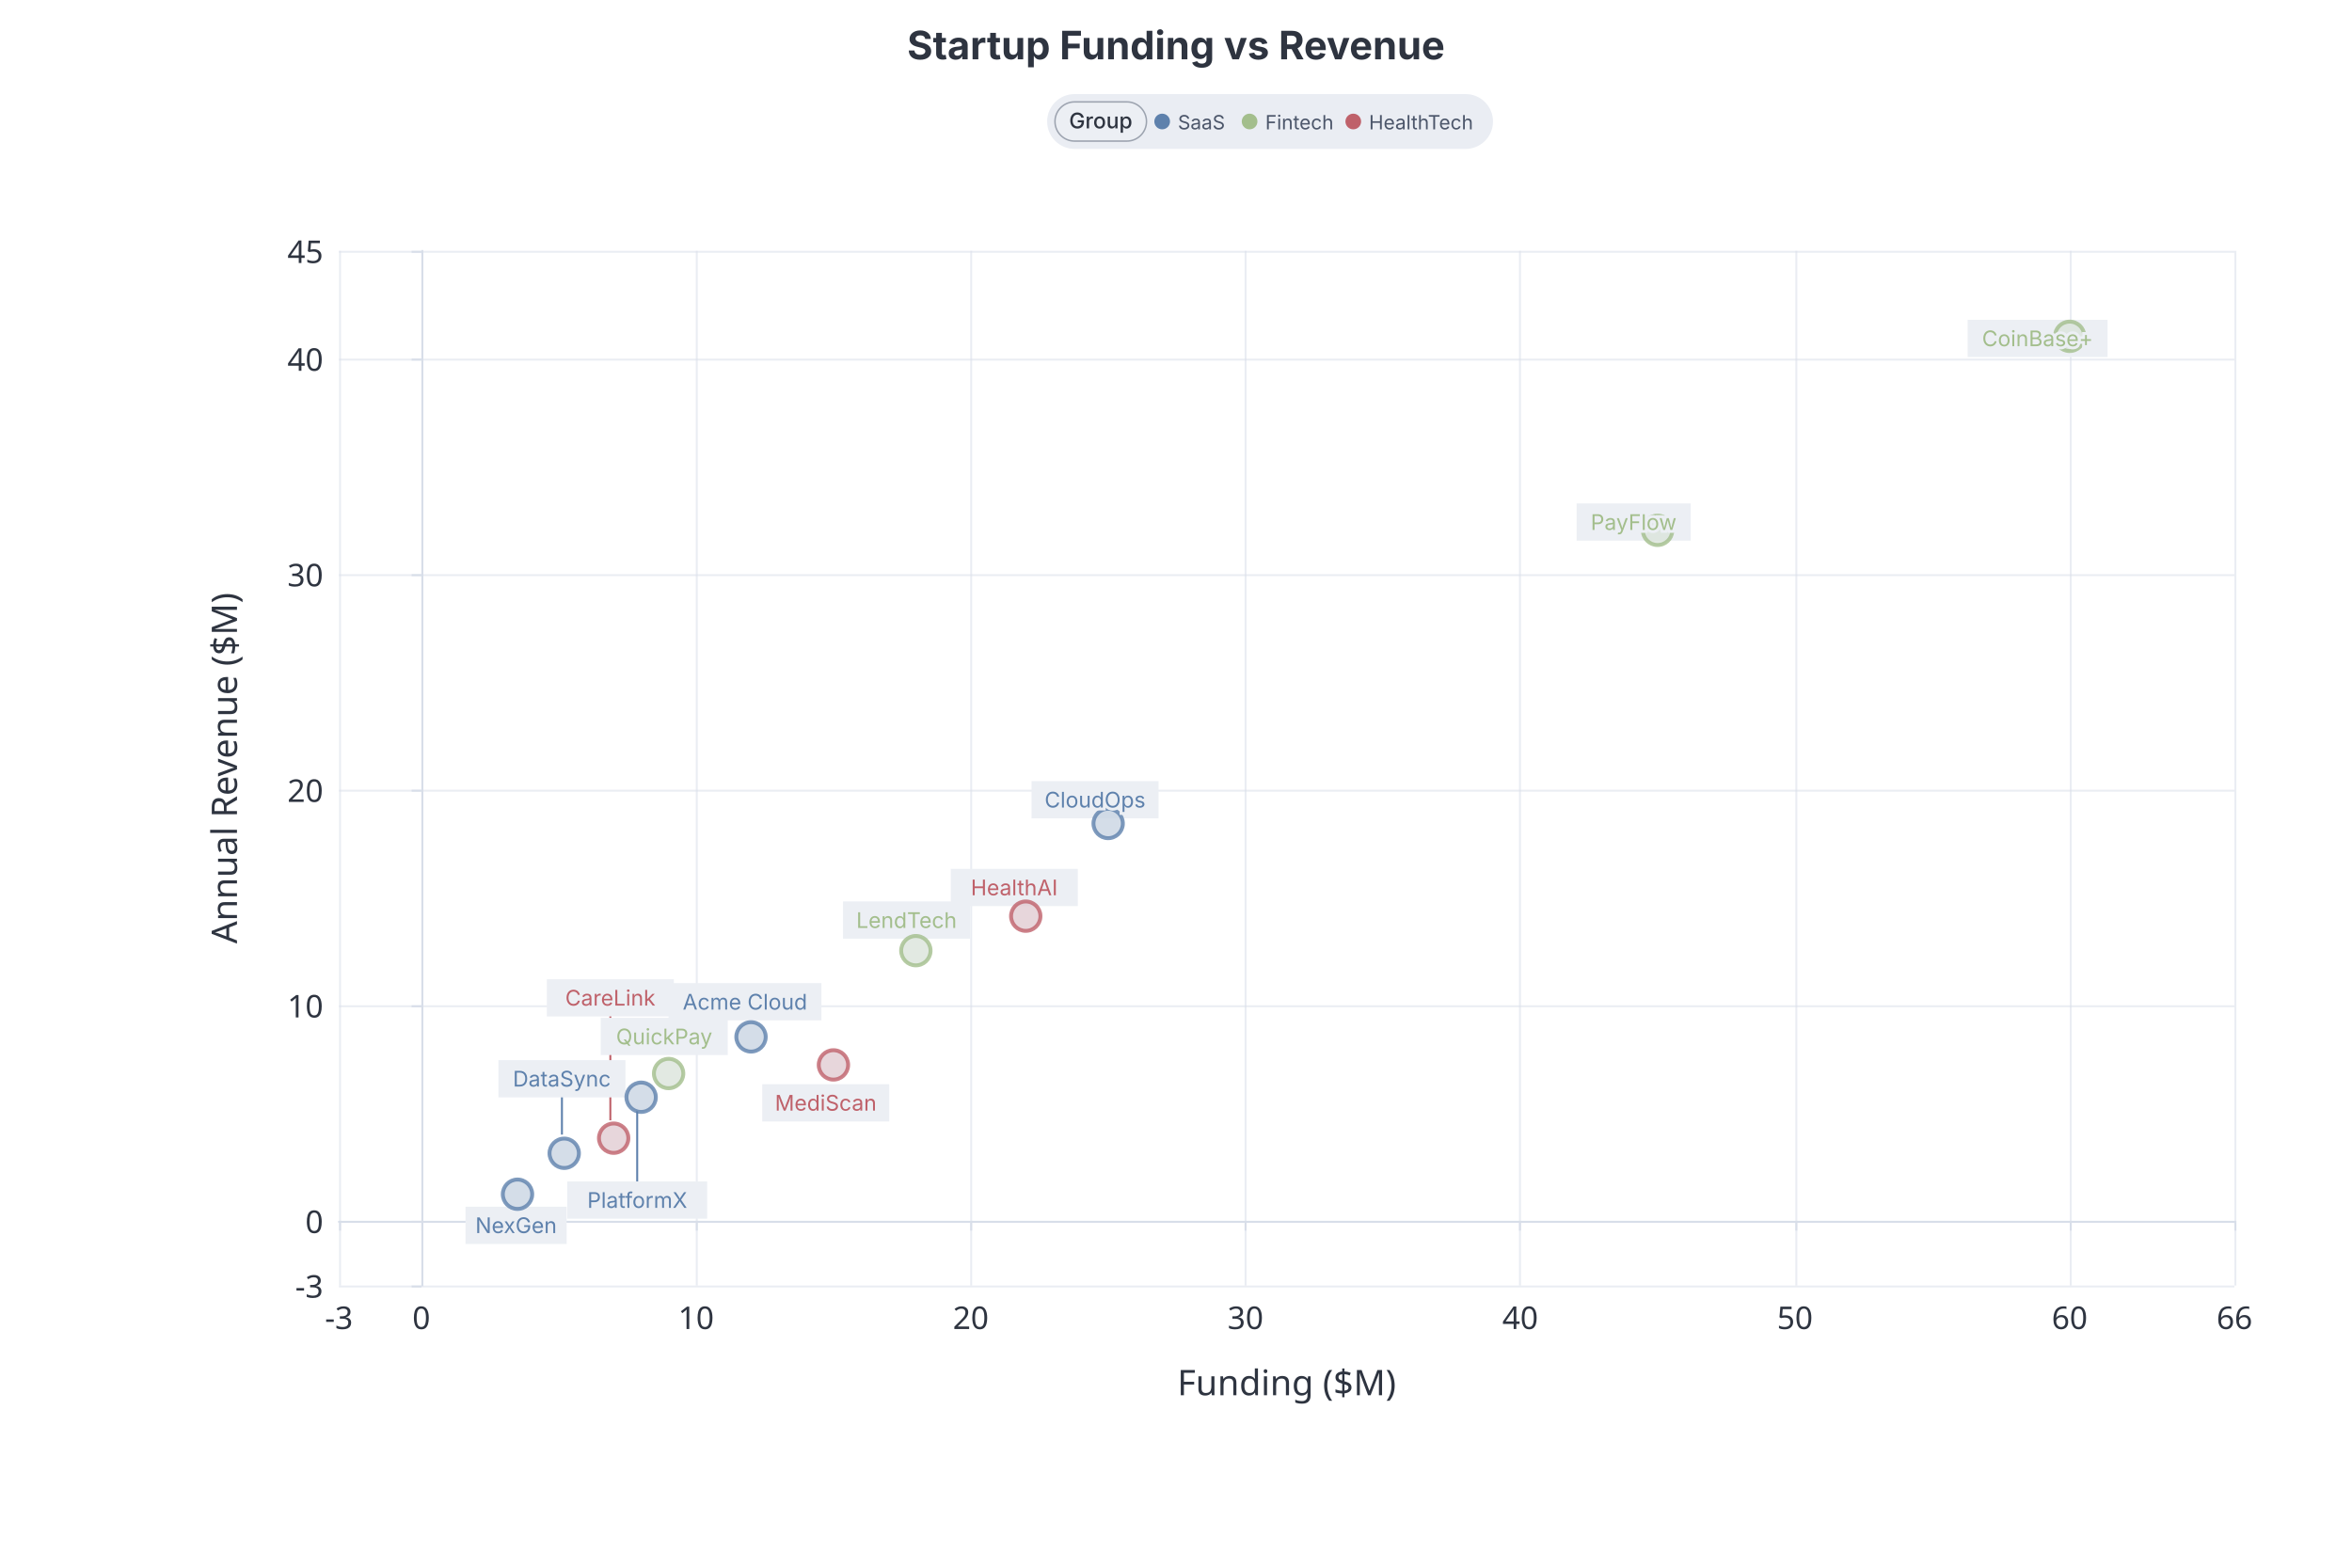
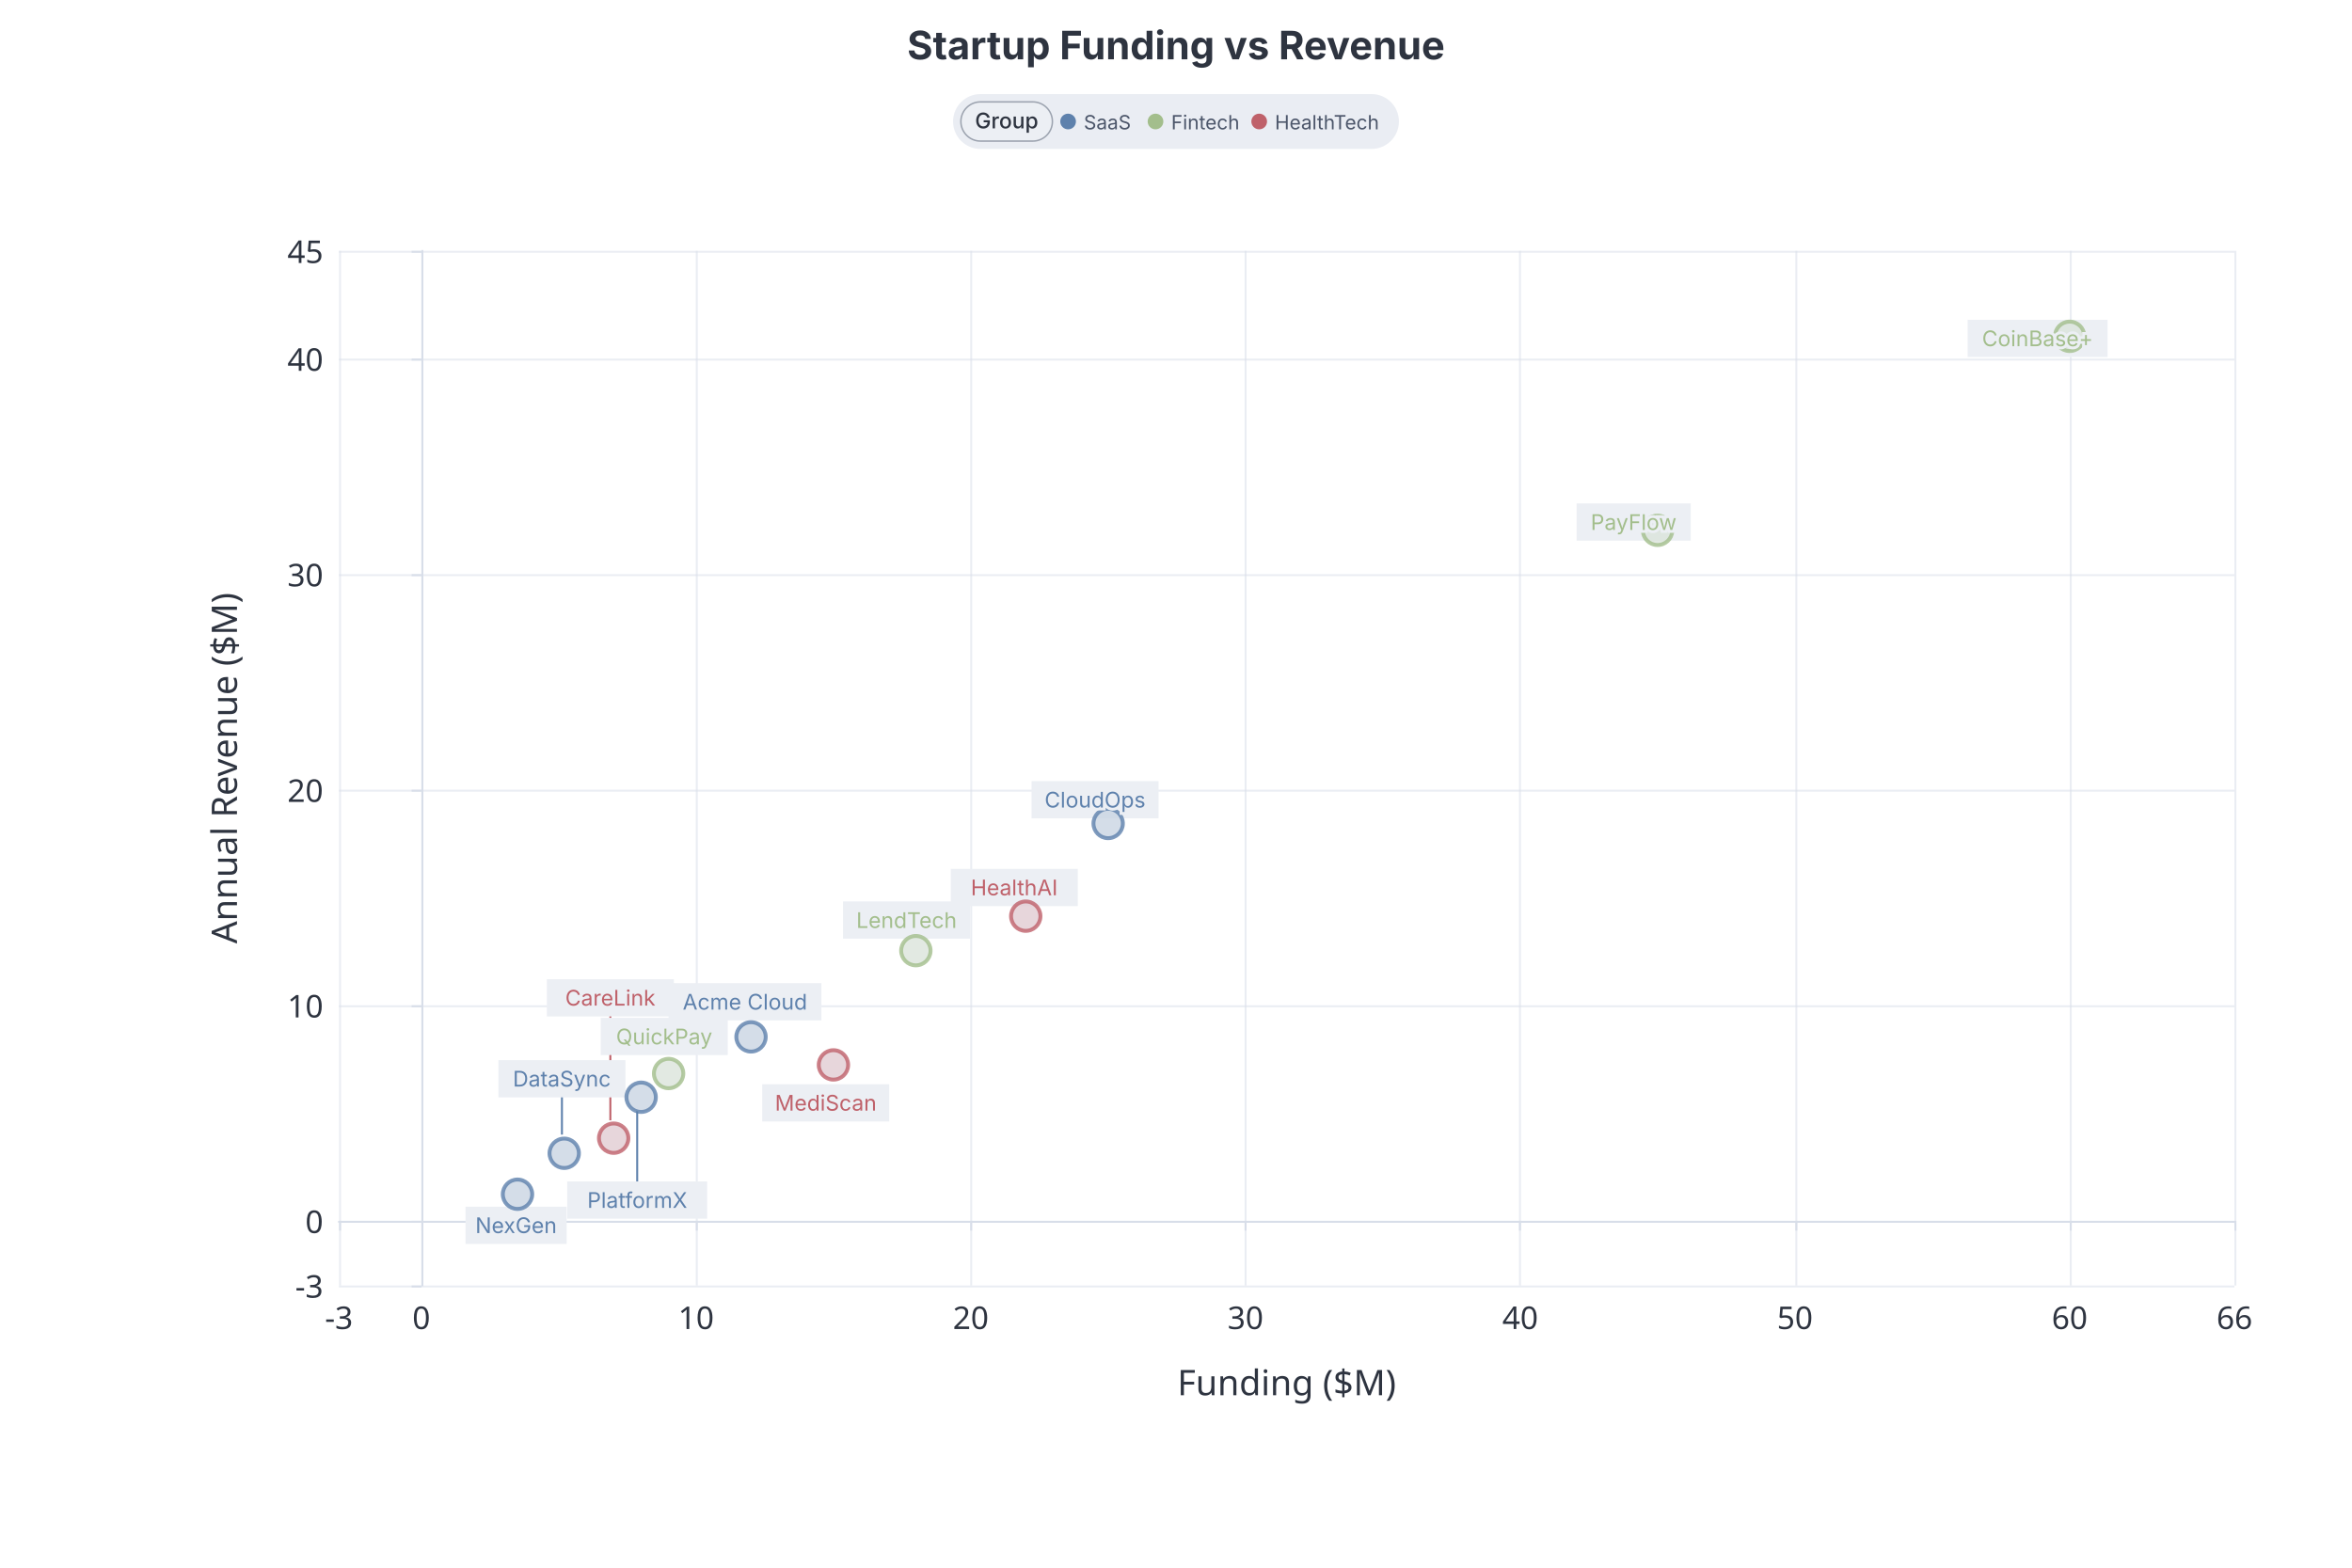
<svg xmlns="http://www.w3.org/2000/svg" style="background: #eceff4; font-family: Inter, system-ui, Avenir, Helvetica, Arial, sans-serif" width="1200" height="800" version="1.1" baseProfile="full" viewBox="0 0 1200 800">
  <g transform="translate(0,48)">
    <g class="chart-legend" data-legend-active="group">
-       <g transform="translate(534.255,0)" data-legend-group="group" style="cursor:pointer">
+       <g transform="translate(486.255,0)" data-legend-group="group" style="cursor:pointer">
        <rect width="227.49" height="28" rx="14" fill="#eaedf3" />
        <rect x="4" y="4" width="46.69" height="20" rx="10" fill="#eceff4" />
        <rect x="4" y="4" width="46.69" height="20" rx="10" fill="none" stroke="#9ca3af" stroke-width="0.75" />
        <text x="27.345" y="17.5" font-size="11" font-weight="500" fill="#2e3440" text-anchor="middle" font-family="Inter, system-ui, Avenir, Helvetica, Arial, sans-serif">Group</text>
        <g data-legend-entry="saas" data-series-name="SaaS" style="cursor:pointer">
          <circle cx="58.69" cy="14" r="4" fill="#5e81ac" />
          <text x="66.69" y="18" font-size="10" fill="#4c566a" font-family="Inter, system-ui, Avenir, Helvetica, Arial, sans-serif">SaaS</text>
        </g>
        <g data-legend-entry="fintech" data-series-name="Fintech" style="cursor:pointer">
          <circle cx="103.29" cy="14" r="4" fill="#a3be8c" />
          <text x="111.29" y="18" font-size="10" fill="#4c566a" font-family="Inter, system-ui, Avenir, Helvetica, Arial, sans-serif">Fintech</text>
        </g>
        <g data-legend-entry="healthtech" data-series-name="HealthTech" style="cursor:pointer">
          <circle cx="156.19" cy="14" r="4" fill="#bf616a" />
          <text x="164.19" y="18" font-size="10" fill="#4c566a" font-family="Inter, system-ui, Avenir, Helvetica, Arial, sans-serif">HealthTech</text>
        </g>
      </g>
    </g>
  </g>
  <rect width="1200" height="800" x="0" y="0" fill="none" />
  <path d="M172.9 656.5L1140 656.5" fill="none" pointer-events="visible" stroke="#d8dee9" stroke-opacity="0.55" class="zr0-cls-0" />
  <path d="M172.9 623.5L1140 623.5" fill="none" pointer-events="visible" stroke="#d8dee9" stroke-opacity="0.55" class="zr0-cls-0" />
  <path d="M172.9 513.5L1140 513.5" fill="none" pointer-events="visible" stroke="#d8dee9" stroke-opacity="0.55" class="zr0-cls-0" />
  <path d="M172.9 403.5L1140 403.5" fill="none" pointer-events="visible" stroke="#d8dee9" stroke-opacity="0.55" class="zr0-cls-0" />
  <path d="M172.9 293.5L1140 293.5" fill="none" pointer-events="visible" stroke="#d8dee9" stroke-opacity="0.55" class="zr0-cls-0" />
  <path d="M172.9 183.5L1140 183.5" fill="none" pointer-events="visible" stroke="#d8dee9" stroke-opacity="0.55" class="zr0-cls-0" />
  <path d="M172.9 128.5L1140 128.5" fill="none" pointer-events="visible" stroke="#d8dee9" stroke-opacity="0.55" class="zr0-cls-0" />
  <path d="M173.5 128L173.5 656" fill="none" pointer-events="visible" stroke="#d8dee9" stroke-opacity="0.55" class="zr0-cls-0" />
  <path d="M215.5 128L215.5 656" fill="none" pointer-events="visible" stroke="#d8dee9" stroke-opacity="0.55" class="zr0-cls-0" />
  <path d="M355.5 128L355.5 656" fill="none" pointer-events="visible" stroke="#d8dee9" stroke-opacity="0.55" class="zr0-cls-0" />
  <path d="M495.5 128L495.5 656" fill="none" pointer-events="visible" stroke="#d8dee9" stroke-opacity="0.55" class="zr0-cls-0" />
  <path d="M635.5 128L635.5 656" fill="none" pointer-events="visible" stroke="#d8dee9" stroke-opacity="0.55" class="zr0-cls-0" />
  <path d="M775.5 128L775.5 656" fill="none" pointer-events="visible" stroke="#d8dee9" stroke-opacity="0.55" class="zr0-cls-0" />
  <path d="M916.5 128L916.5 656" fill="none" pointer-events="visible" stroke="#d8dee9" stroke-opacity="0.55" class="zr0-cls-0" />
  <path d="M1056.5 128L1056.5 656" fill="none" pointer-events="visible" stroke="#d8dee9" stroke-opacity="0.55" class="zr0-cls-0" />
  <path d="M1140.5 128L1140.5 656" fill="none" pointer-events="visible" stroke="#d8dee9" stroke-opacity="0.55" class="zr0-cls-0" />
  <text dominant-baseline="central" text-anchor="middle" style="font-size:18px;font-family:sans-serif;" xml:space="preserve" y="-9" transform="matrix(0,-1,1,0,122.92,392)" fill="#2e3440">Annual Revenue ($M)</text>
  <path d="M215.5 656L215.5 128" fill="none" pointer-events="visible" stroke="#d8dee9" stroke-linecap="round" class="zr0-cls-0" />
  <text dominant-baseline="central" text-anchor="middle" style="font-size:18px;font-family:sans-serif;" xml:space="preserve" y="9" transform="translate(656.48 696)" fill="#2e3440">Funding ($M)</text>
  <path d="M172.9 623.5L1140 623.5" fill="none" pointer-events="visible" stroke="#d8dee9" stroke-linecap="round" class="zr0-cls-0" />
  <path d="M215 656.5L210 656.5" fill="none" pointer-events="visible" stroke="#d8dee9" class="zr0-cls-0" />
  <path d="M215 623.5L210 623.5" fill="none" pointer-events="visible" stroke="#d8dee9" class="zr0-cls-0" />
  <path d="M215 513.5L210 513.5" fill="none" pointer-events="visible" stroke="#d8dee9" class="zr0-cls-0" />
  <path d="M215 403.5L210 403.5" fill="none" pointer-events="visible" stroke="#d8dee9" class="zr0-cls-0" />
  <path d="M215 293.5L210 293.5" fill="none" pointer-events="visible" stroke="#d8dee9" class="zr0-cls-0" />
  <path d="M215 183.5L210 183.5" fill="none" pointer-events="visible" stroke="#d8dee9" class="zr0-cls-0" />
  <path d="M215 128.5L210 128.5" fill="none" pointer-events="visible" stroke="#d8dee9" class="zr0-cls-0" />
  <path d="M173.5 623L173.5 628" fill="none" pointer-events="visible" stroke="#d8dee9" class="zr0-cls-0" />
  <path d="M215.5 623L215.5 628" fill="none" pointer-events="visible" stroke="#d8dee9" class="zr0-cls-0" />
  <path d="M355.5 623L355.5 628" fill="none" pointer-events="visible" stroke="#d8dee9" class="zr0-cls-0" />
  <path d="M495.5 623L495.5 628" fill="none" pointer-events="visible" stroke="#d8dee9" class="zr0-cls-0" />
  <path d="M635.5 623L635.5 628" fill="none" pointer-events="visible" stroke="#d8dee9" class="zr0-cls-0" />
  <path d="M775.5 623L775.5 628" fill="none" pointer-events="visible" stroke="#d8dee9" class="zr0-cls-0" />
  <path d="M916.5 623L916.5 628" fill="none" pointer-events="visible" stroke="#d8dee9" class="zr0-cls-0" />
  <path d="M1056.5 623L1056.5 628" fill="none" pointer-events="visible" stroke="#d8dee9" class="zr0-cls-0" />
  <path d="M1140.5 623L1140.5 628" fill="none" pointer-events="visible" stroke="#d8dee9" class="zr0-cls-0" />
  <text dominant-baseline="central" text-anchor="end" style="font-size:16px;font-family:sans-serif;" transform="translate(164.92 656)" fill="#2e3440">-3</text>
  <text dominant-baseline="central" text-anchor="end" style="font-size:16px;font-family:sans-serif;" transform="translate(164.92 623)" fill="#2e3440">0</text>
  <text dominant-baseline="central" text-anchor="end" style="font-size:16px;font-family:sans-serif;" transform="translate(164.92 513)" fill="#2e3440">10</text>
  <text dominant-baseline="central" text-anchor="end" style="font-size:16px;font-family:sans-serif;" transform="translate(164.92 403)" fill="#2e3440">20</text>
  <text dominant-baseline="central" text-anchor="end" style="font-size:16px;font-family:sans-serif;" transform="translate(164.92 293)" fill="#2e3440">30</text>
  <text dominant-baseline="central" text-anchor="end" style="font-size:16px;font-family:sans-serif;" transform="translate(164.92 183)" fill="#2e3440">40</text>
  <text dominant-baseline="central" text-anchor="end" style="font-size:16px;font-family:sans-serif;" transform="translate(164.92 128)" fill="#2e3440">45</text>
  <text dominant-baseline="central" text-anchor="middle" style="font-size:16px;font-family:sans-serif;" y="8" transform="translate(172.92 664)" fill="#2e3440">-3</text>
  <text dominant-baseline="central" text-anchor="middle" style="font-size:16px;font-family:sans-serif;" y="8" transform="translate(214.9687 664)" fill="#2e3440">0</text>
  <text dominant-baseline="central" text-anchor="middle" style="font-size:16px;font-family:sans-serif;" y="8" transform="translate(355.131 664)" fill="#2e3440">10</text>
  <text dominant-baseline="central" text-anchor="middle" style="font-size:16px;font-family:sans-serif;" y="8" transform="translate(495.2933 664)" fill="#2e3440">20</text>
  <text dominant-baseline="central" text-anchor="middle" style="font-size:16px;font-family:sans-serif;" y="8" transform="translate(635.4557 664)" fill="#2e3440">30</text>
  <text dominant-baseline="central" text-anchor="middle" style="font-size:16px;font-family:sans-serif;" y="8" transform="translate(775.618 664)" fill="#2e3440">40</text>
  <text dominant-baseline="central" text-anchor="middle" style="font-size:16px;font-family:sans-serif;" y="8" transform="translate(915.7803 664)" fill="#2e3440">50</text>
  <text dominant-baseline="central" text-anchor="middle" style="font-size:16px;font-family:sans-serif;" y="8" transform="translate(1055.943 664)" fill="#2e3440">60</text>
  <text dominant-baseline="central" text-anchor="middle" style="font-size:16px;font-family:sans-serif;" y="8" transform="translate(1140.04 664)" fill="#2e3440">66</text>
  <path d="M286.7 579L286.7 558" fill="none" pointer-events="visible" stroke="#5e81ac" class="zr0-cls-0" />
  <path d="M325.1 566.9L325.1 604.9" fill="none" pointer-events="visible" stroke="#5e81ac" class="zr0-cls-0" />
  <path d="M311.4 571.7L311.4 516.7" fill="none" pointer-events="visible" stroke="#bf616a" class="zr0-cls-0" />
  <path d="M341.1 501.7l78 0l0 19l-78 0Z" fill="#eceff4" class="zr0-cls-0" />
  <path d="M254.3 541l64.8 0l0 19l-64.8 0Z" fill="#eceff4" class="zr0-cls-0" />
  <path d="M526.3 398.6l64.8 0l0 19l-64.8 0Z" fill="#eceff4" class="zr0-cls-0" />
  <path d="M289.4 602.9l71.4 0l0 19l-71.4 0Z" fill="#eceff4" class="zr0-cls-0" />
  <path d="M237.5 615.8l51.6 0l0 19l-51.6 0Z" fill="#eceff4" class="zr0-cls-0" />
  <path d="M804.4 256.9l58.2 0l0 19l-58.2 0Z" fill="#eceff4" class="zr0-cls-0" />
  <path d="M430.1 460l64.8 0l0 19l-64.8 0Z" fill="#eceff4" class="zr0-cls-0" />
  <path d="M1003.9 163.2l71.4 0l0 19l-71.4 0Z" fill="#eceff4" class="zr0-cls-0" />
  <path d="M306.5 519.4l64.8 0l0 19l-64.8 0Z" fill="#eceff4" class="zr0-cls-0" />
  <path d="M388.9 553.3l64.8 0l0 19l-64.8 0Z" fill="#eceff4" class="zr0-cls-0" />
  <path d="M485.1 443.4l64.8 0l0 19l-64.8 0Z" fill="#eceff4" class="zr0-cls-0" />
  <path d="M279 499.7l64.8 0l0 19l-64.8 0Z" fill="#eceff4" class="zr0-cls-0" />
  <path d="M1 0A1 1 0 1 1 1 -0.1A1 1 0 0 1 1 0" transform="matrix(7.5,0,0,7.5,383.1635,529.5)" fill="#c9d4e2" fill-opacity="0.8" stroke="#5e81ac" stroke-width="0.267" stroke-opacity="0.8" ecmeta_series_index="0" ecmeta_data_index="0" ecmeta_ssr_type="chart" class="zr0-cls-1" />
  <path d="M1 0A1 1 0 1 1 1 -0.1A1 1 0 0 1 1 0" transform="matrix(7.5,0,0,7.5,287.8531,588.9)" fill="#c9d4e2" fill-opacity="0.8" stroke="#5e81ac" stroke-width="0.267" stroke-opacity="0.8" ecmeta_series_index="0" ecmeta_data_index="1" ecmeta_ssr_type="chart" class="zr0-cls-1" />
  <path d="M1 0A1 1 0 1 1 1 -0.1A1 1 0 0 1 1 0" transform="matrix(7.5,0,0,7.5,565.3745,420.6)" fill="#c9d4e2" fill-opacity="0.8" stroke="#5e81ac" stroke-width="0.267" stroke-opacity="0.8" ecmeta_series_index="0" ecmeta_data_index="2" ecmeta_ssr_type="chart" class="zr0-cls-1" />
  <path d="M1 0A1 1 0 1 1 1 -0.1A1 1 0 0 1 1 0" transform="matrix(7.5,0,0,7.5,327.0986,560.3)" fill="#c9d4e2" fill-opacity="0.8" stroke="#5e81ac" stroke-width="0.267" stroke-opacity="0.8" ecmeta_series_index="0" ecmeta_data_index="3" ecmeta_ssr_type="chart" class="zr0-cls-1" />
  <path d="M1 0A1 1 0 1 1 1 -0.1A1 1 0 0 1 1 0" transform="matrix(7.5,0,0,7.5,264.0255,609.8)" fill="#c9d4e2" fill-opacity="0.8" stroke="#5e81ac" stroke-width="0.267" stroke-opacity="0.8" ecmeta_series_index="0" ecmeta_data_index="4" ecmeta_ssr_type="chart" class="zr0-cls-1" />
  <path d="M1 0A1 1 0 1 1 1 -0.1A1 1 0 0 1 1 0" transform="matrix(7.5,0,0,7.5,845.6991,271)" fill="#dae3da" fill-opacity="0.8" stroke="#a3be8c" stroke-width="0.267" stroke-opacity="0.8" ecmeta_series_index="1" ecmeta_data_index="0" ecmeta_ssr_type="chart" class="zr0-cls-2" />
  <path d="M1 0A1 1 0 1 1 1 -0.1A1 1 0 0 1 1 0" transform="matrix(7.5,0,0,7.5,467.2609,485.5)" fill="#dae3da" fill-opacity="0.8" stroke="#a3be8c" stroke-width="0.267" stroke-opacity="0.8" ecmeta_series_index="1" ecmeta_data_index="1" ecmeta_ssr_type="chart" class="zr0-cls-2" />
  <path d="M1 0A1 1 0 1 1 1 -0.1A1 1 0 0 1 1 0" transform="matrix(7.5,0,0,7.5,1055.943,172)" fill="#dae3da" fill-opacity="0.8" stroke="#a3be8c" stroke-width="0.267" stroke-opacity="0.8" ecmeta_series_index="1" ecmeta_data_index="2" ecmeta_ssr_type="chart" class="zr0-cls-2" />
  <path d="M1 0A1 1 0 1 1 1 -0.1A1 1 0 0 1 1 0" transform="matrix(7.5,0,0,7.5,341.1148,548.2)" fill="#dae3da" fill-opacity="0.8" stroke="#a3be8c" stroke-width="0.267" stroke-opacity="0.8" ecmeta_series_index="1" ecmeta_data_index="3" ecmeta_ssr_type="chart" class="zr0-cls-2" />
  <path d="M1 0A1 1 0 1 1 1 -0.1A1 1 0 0 1 1 0" transform="matrix(7.5,0,0,7.5,425.2122,543.8)" fill="#e1ccd2" fill-opacity="0.8" stroke="#bf616a" stroke-width="0.267" stroke-opacity="0.8" ecmeta_series_index="2" ecmeta_data_index="0" ecmeta_ssr_type="chart" class="zr0-cls-3" />
  <path d="M1 0A1 1 0 1 1 1 -0.1A1 1 0 0 1 1 0" transform="matrix(7.5,0,0,7.5,523.3258,467.9)" fill="#e1ccd2" fill-opacity="0.8" stroke="#bf616a" stroke-width="0.267" stroke-opacity="0.8" ecmeta_series_index="2" ecmeta_data_index="1" ecmeta_ssr_type="chart" class="zr0-cls-3" />
  <path d="M1 0A1 1 0 1 1 1 -0.1A1 1 0 0 1 1 0" transform="matrix(7.5,0,0,7.5,313.0823,581.2)" fill="#e1ccd2" fill-opacity="0.8" stroke="#bf616a" stroke-width="0.267" stroke-opacity="0.8" ecmeta_series_index="2" ecmeta_data_index="2" ecmeta_ssr_type="chart" class="zr0-cls-3" />
  <text dominant-baseline="central" text-anchor="middle" style="font-size:11px;font-family:Inter, system-ui, Avenir, Helvetica, Arial, sans-serif;" xml:space="preserve" transform="translate(380.087 511.2083)" fill="#5e81ac" stroke="#eceff4" stroke-width="3" paint-order="stroke" stroke-miterlimit="2">Acme Cloud</text>
  <text dominant-baseline="central" text-anchor="middle" style="font-size:11px;font-family:Inter, system-ui, Avenir, Helvetica, Arial, sans-serif;" transform="translate(286.6609 550.4583)" fill="#5e81ac" stroke="#eceff4" stroke-width="3" paint-order="stroke" stroke-miterlimit="2">DataSync</text>
  <text dominant-baseline="central" text-anchor="middle" style="font-size:11px;font-family:Inter, system-ui, Avenir, Helvetica, Arial, sans-serif;" transform="translate(558.6957 408.0833)" fill="#5e81ac" stroke="#eceff4" stroke-width="3" paint-order="stroke" stroke-miterlimit="2">CloudOps</text>
  <text dominant-baseline="central" text-anchor="middle" style="font-size:11px;font-family:Inter, system-ui, Avenir, Helvetica, Arial, sans-serif;" transform="translate(325.1304 612.375)" fill="#5e81ac" stroke="#eceff4" stroke-width="3" paint-order="stroke" stroke-miterlimit="2">PlatformX</text>
  <text dominant-baseline="central" text-anchor="middle" style="font-size:11px;font-family:Inter, system-ui, Avenir, Helvetica, Arial, sans-serif;" transform="translate(263.3043 625.25)" fill="#5e81ac" stroke="#eceff4" stroke-width="3" paint-order="stroke" stroke-miterlimit="2">NexGen</text>
  <text dominant-baseline="central" text-anchor="middle" style="font-size:11px;font-family:Inter, system-ui, Avenir, Helvetica, Arial, sans-serif;" transform="translate(833.4783 266.4167)" fill="#a3be8c" stroke="#eceff4" stroke-width="3" paint-order="stroke" stroke-miterlimit="2">PayFlow</text>
  <text dominant-baseline="central" text-anchor="middle" style="font-size:11px;font-family:Inter, system-ui, Avenir, Helvetica, Arial, sans-serif;" transform="translate(462.5217 469.5417)" fill="#a3be8c" stroke="#eceff4" stroke-width="3" paint-order="stroke" stroke-miterlimit="2">LendTech</text>
  <text dominant-baseline="central" text-anchor="middle" style="font-size:11px;font-family:Inter, system-ui, Avenir, Helvetica, Arial, sans-serif;" transform="translate(1039.565 172.6667)" fill="#a3be8c" stroke="#eceff4" stroke-width="3" paint-order="stroke" stroke-miterlimit="2">CoinBase+</text>
  <text dominant-baseline="central" text-anchor="middle" style="font-size:11px;font-family:Inter, system-ui, Avenir, Helvetica, Arial, sans-serif;" transform="translate(338.8696 528.9167)" fill="#a3be8c" stroke="#eceff4" stroke-width="3" paint-order="stroke" stroke-miterlimit="2">QuickPay</text>
  <text dominant-baseline="central" text-anchor="middle" style="font-size:11px;font-family:Inter, system-ui, Avenir, Helvetica, Arial, sans-serif;" transform="translate(421.3043 562.75)" fill="#bf616a" stroke="#eceff4" stroke-width="3" paint-order="stroke" stroke-miterlimit="2">MediScan</text>
  <text dominant-baseline="central" text-anchor="middle" style="font-size:11px;font-family:Inter, system-ui, Avenir, Helvetica, Arial, sans-serif;" transform="translate(517.4783 452.875)" fill="#bf616a" stroke="#eceff4" stroke-width="3" paint-order="stroke" stroke-miterlimit="2">HealthAI</text>
  <text dominant-baseline="central" text-anchor="middle" style="font-size:11px;font-family:Inter, system-ui, Avenir, Helvetica, Arial, sans-serif;" transform="translate(311.3913 509.1667)" fill="#bf616a" stroke="#eceff4" stroke-width="3" paint-order="stroke" stroke-miterlimit="2">CareLink</text>
  <path d="M-132.3 -5l264.6 0l0 30l-264.6 0Z" transform="translate(600 13)" fill="rgb(0,0,0)" fill-opacity="0" stroke="#3c3c41" stroke-width="0" class="zr0-cls-0" />
  <text dominant-baseline="central" text-anchor="middle" style="font-size:20px;font-family:Inter, system-ui, Avenir, Helvetica, Arial, sans-serif;font-weight:bold;" xml:space="preserve" y="10" transform="translate(600 13)" fill="#2e3440">Startup Funding vs Revenue</text>
  <style>
.zr0-cls-0:hover {
pointer-events:none;
}
.zr0-cls-1:hover {
cursor:pointer;
fill:rgba(221,233,248,1);
}
.zr0-cls-2:hover {
cursor:pointer;
fill:rgba(239,249,239,1);
}
.zr0-cls-3:hover {
cursor:pointer;
fill:rgba(247,224,231,1);
}



</style>
</svg>
